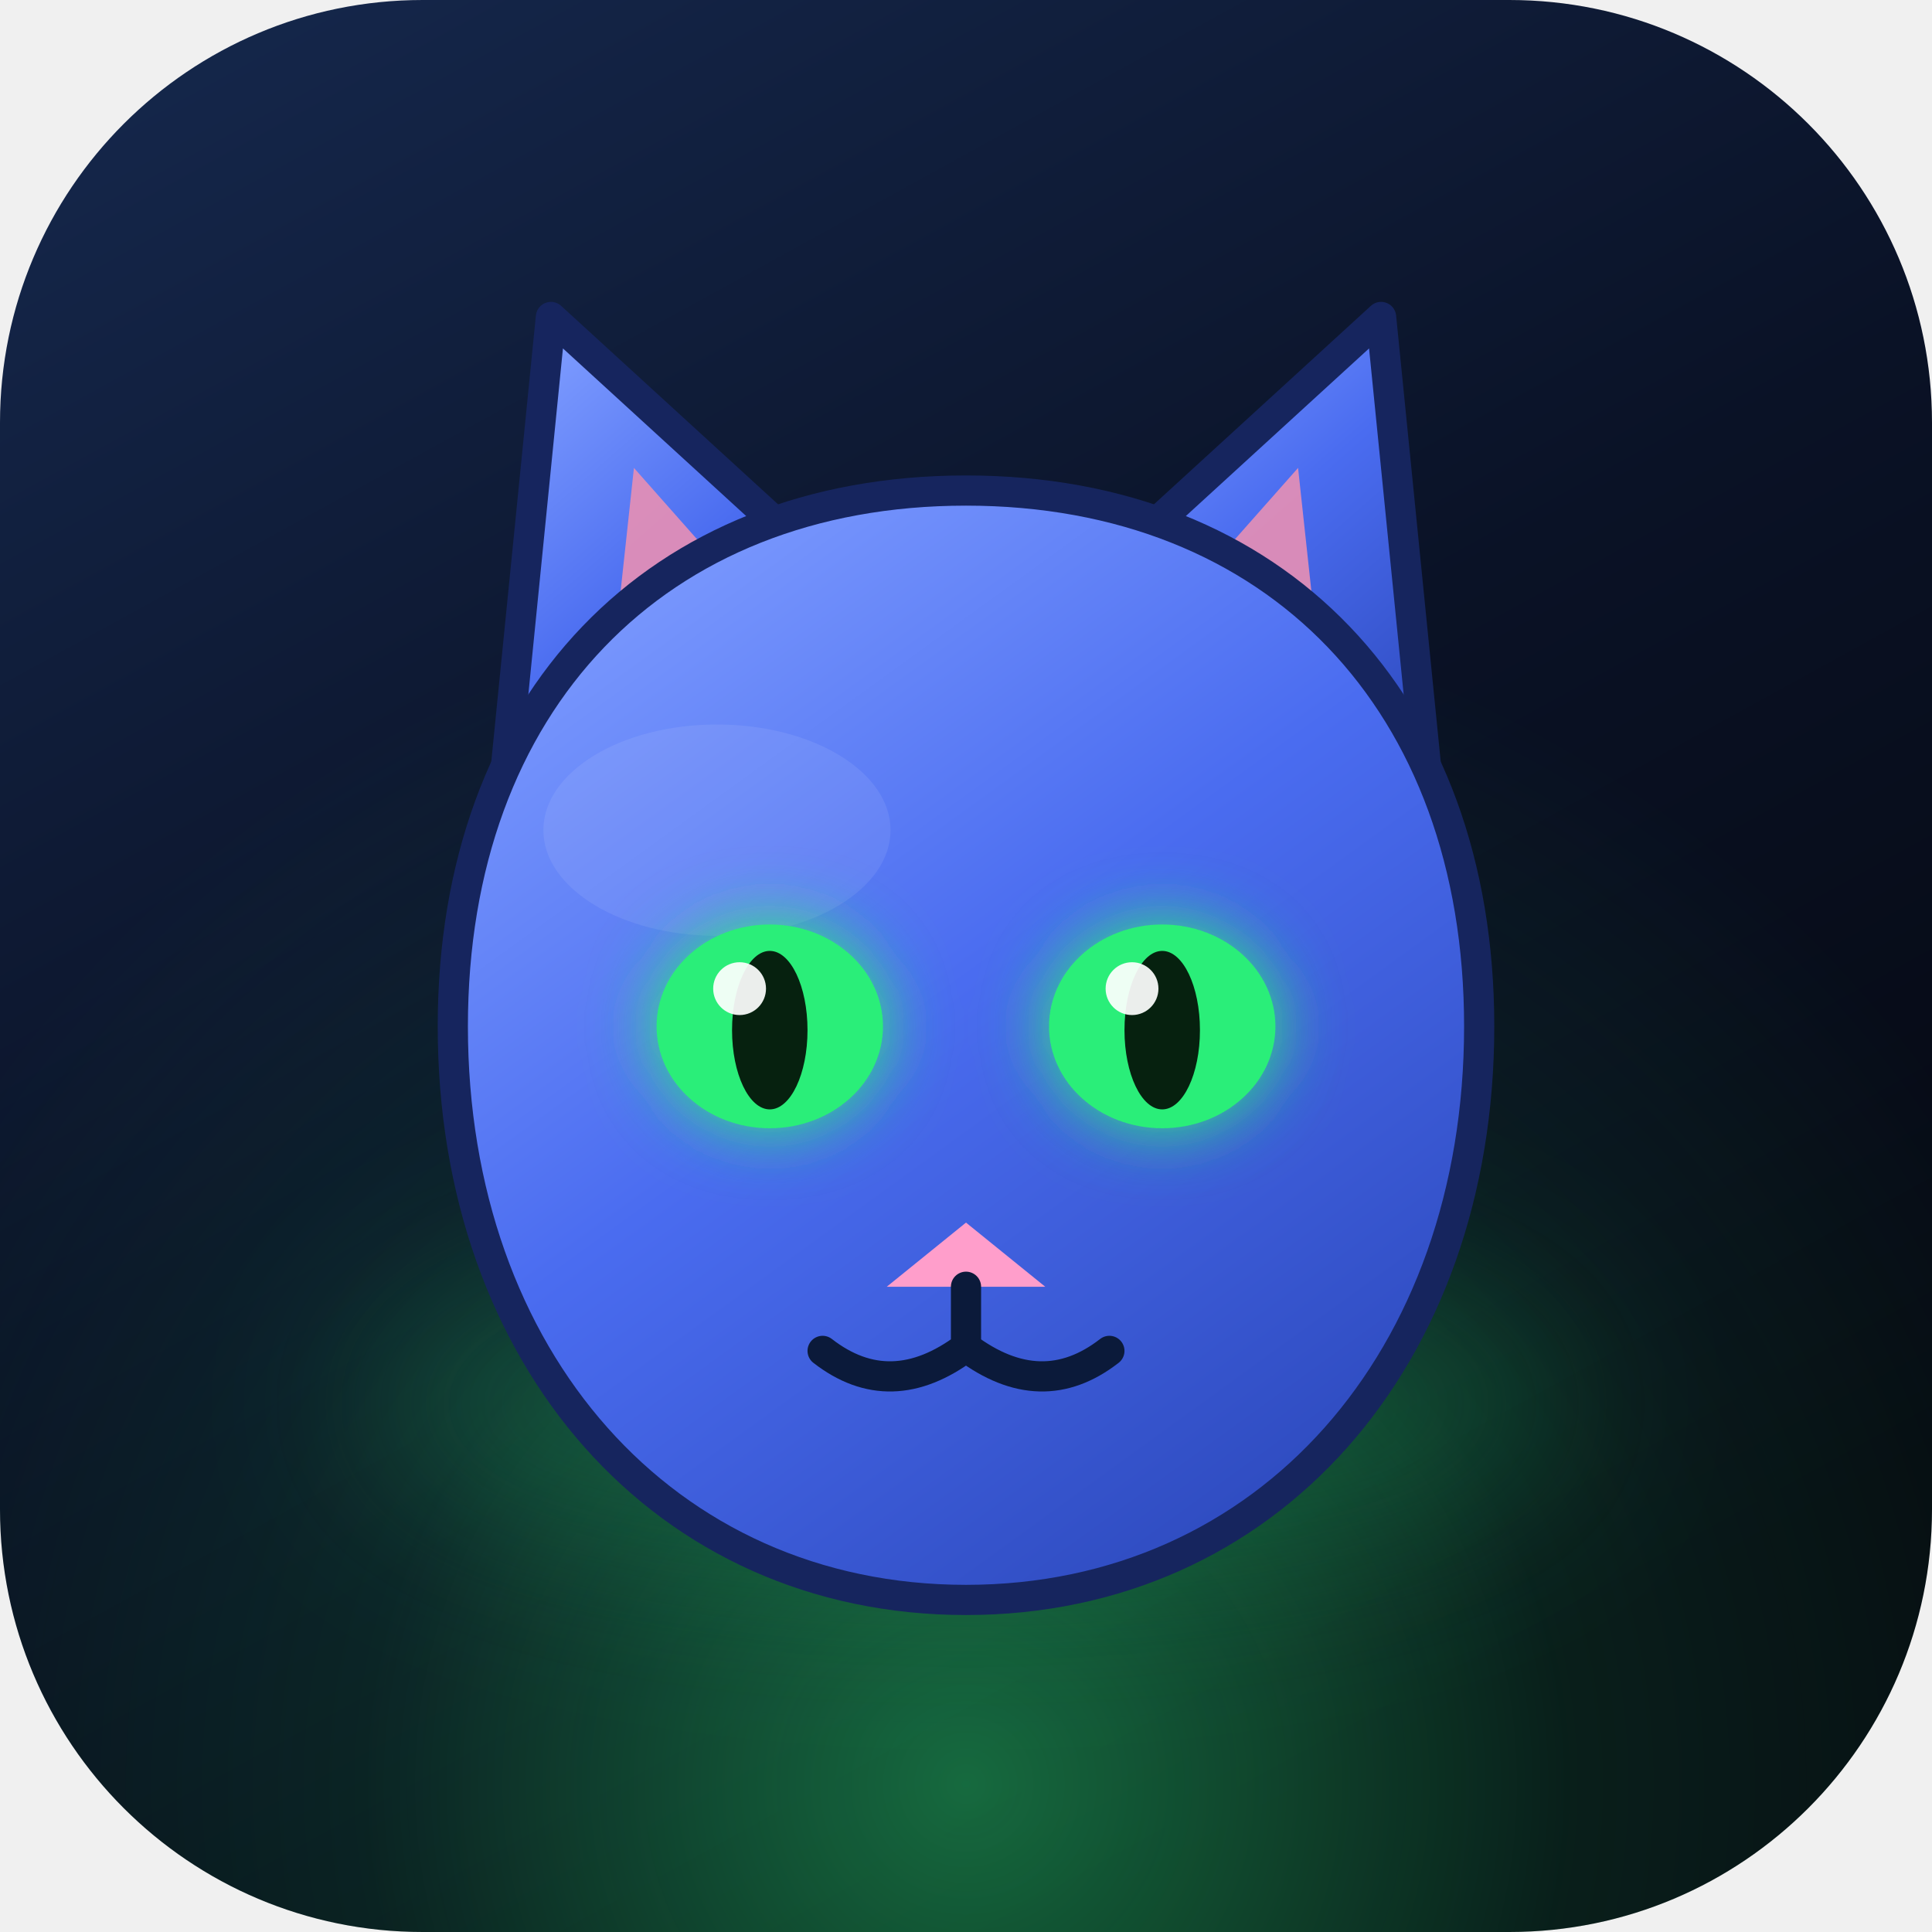
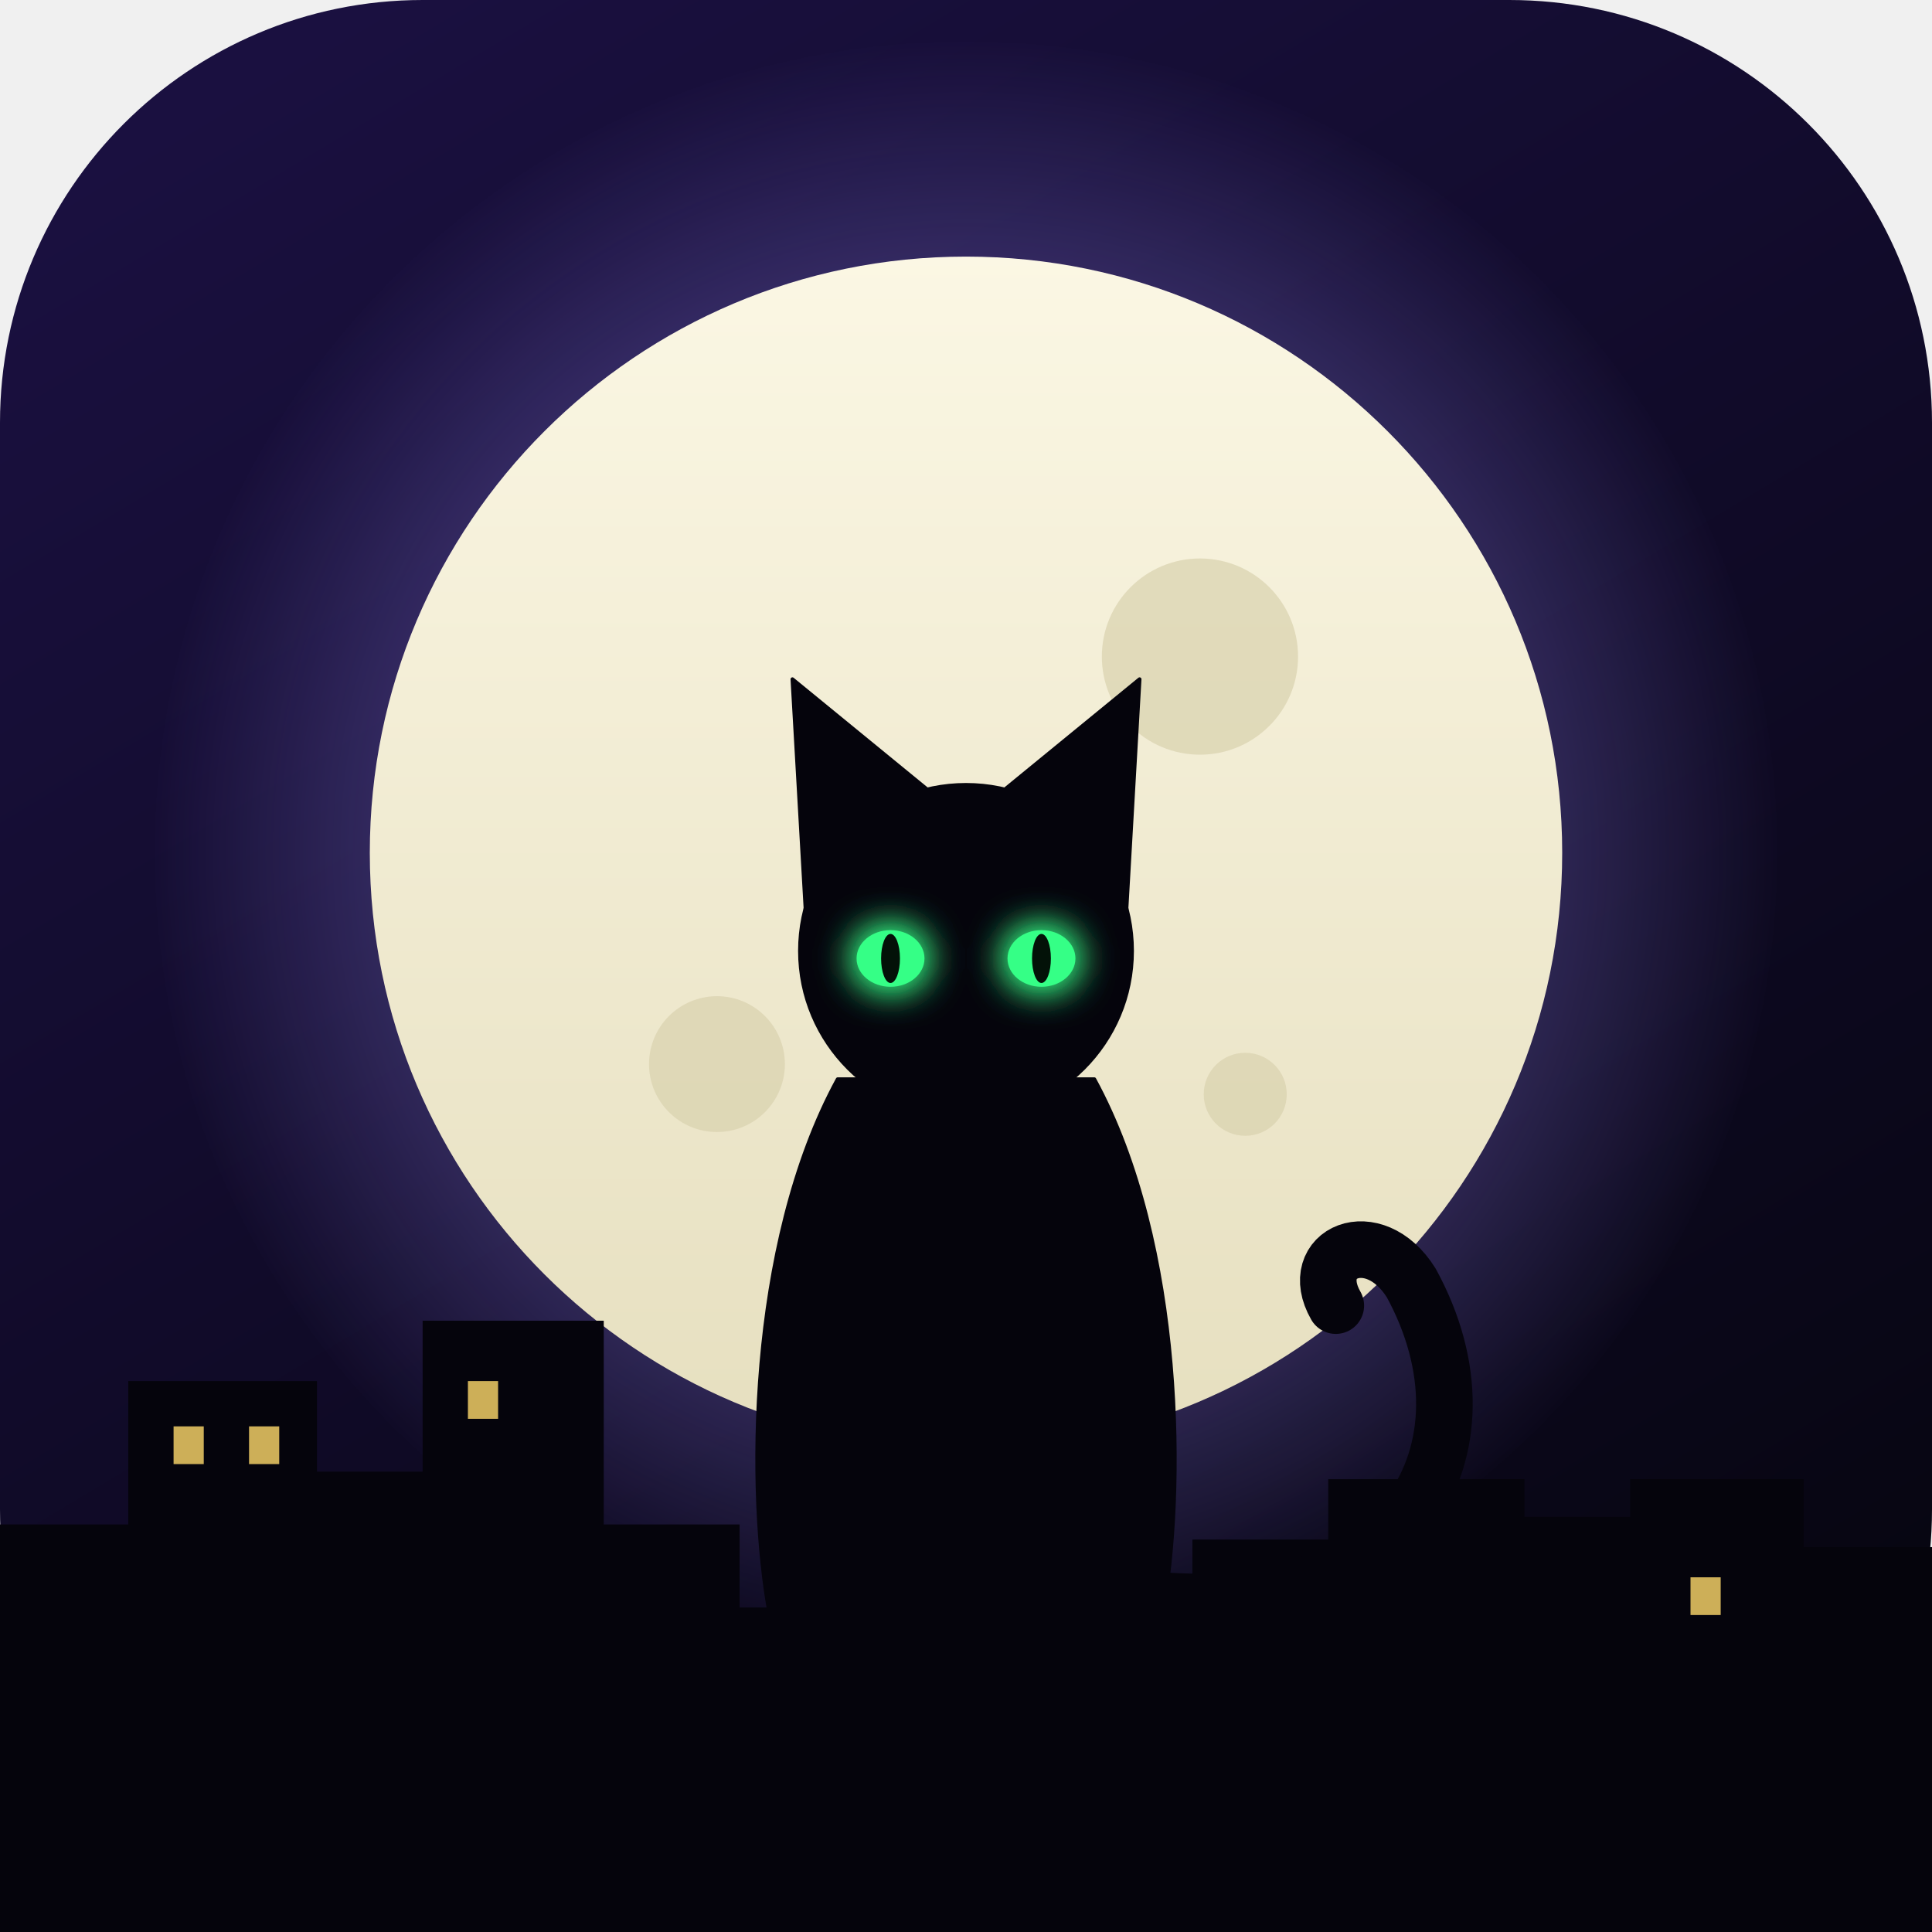
<svg xmlns="http://www.w3.org/2000/svg" viewBox="0 0 512 512" role="img" aria-label="Shadow Paw">
  <defs>
-     <linearGradient id="sp-bg" x1="0" y1="0" x2="0.55" y2="1">
-       <stop offset="0" stop-color="#16294f" />
-       <stop offset="0.55" stop-color="#0a1226" />
-       <stop offset="1" stop-color="#050810" />
+     <linearGradient id="sp-bg" x1="0.2" y1="0" x2="0.8" y2="1">
+       <stop offset="0" stop-color="#1a1040" />
+       <stop offset="1" stop-color="#06050f" />
    </linearGradient>
-     <radialGradient id="sp-halo" cx="50%" cy="92%" r="62%">
-       <stop offset="0" stop-color="#2bee79" stop-opacity="0.42" />
-       <stop offset="0.5" stop-color="#2bee79" stop-opacity="0.1" />
-       <stop offset="1" stop-color="#2bee79" stop-opacity="0" />
+     <radialGradient id="sp-halo" cx="50%" cy="50%" r="50%">
+       <stop offset="0.55" stop-color="#9d8cff" stop-opacity="0.35" />
+       <stop offset="1" stop-color="#9d8cff" stop-opacity="0" />
    </radialGradient>
-     <linearGradient id="sp-fur" x1="0.18" y1="0" x2="0.86" y2="1">
-       <stop offset="0" stop-color="#7f9dff" />
-       <stop offset="0.45" stop-color="#4a6cf0" />
-       <stop offset="1" stop-color="#2a46b8" />
+     <linearGradient id="sp-moon" x1="0" y1="0" x2="0" y2="1">
+       <stop offset="0" stop-color="#fbf7e4" />
+       <stop offset="1" stop-color="#e6dfbf" />
    </linearGradient>
-     <filter id="sp-soft" x="-60%" y="-60%" width="220%" height="220%">
-       <feGaussianBlur stdDeviation="22" />
-     </filter>
-     <filter id="sp-eyeglow" x="-80%" y="-80%" width="260%" height="260%">
-       <feGaussianBlur stdDeviation="9" result="b" />
+     <filter id="sp-eye" x="-150%" y="-150%" width="400%" height="400%">
+       <feGaussianBlur stdDeviation="5" result="b" />
      <feMerge>
+         <feMergeNode in="b" />
        <feMergeNode in="b" />
        <feMergeNode in="SourceGraphic" />
      </feMerge>
    </filter>
  </defs>
  <rect width="512" height="512" rx="112" fill="url(#sp-bg)" />
-   <rect width="512" height="512" rx="112" fill="url(#sp-halo)" />
-   <ellipse cx="256" cy="372" rx="160" ry="46" fill="#2bee79" opacity="0.2" filter="url(#sp-soft)" />
-   <path d="M132 224 L146 84 L240 170 Z" fill="url(#sp-fur)" stroke="#16255e" stroke-width="8" stroke-linejoin="round" />
-   <path d="M380 224 L366 84 L272 170 Z" fill="url(#sp-fur)" stroke="#16255e" stroke-width="8" stroke-linejoin="round" />
-   <path d="M160 198 L168 124 L214 176 Z" fill="#e88fb4" opacity="0.9" />
-   <path d="M352 198 L344 124 L298 176 Z" fill="#e88fb4" opacity="0.9" />
-   <path d="M256 130 C338 130 392 186 392 272 C392 360 336 424 256 424 C176 424 120 360 120 272 C120 186 174 130 256 130 Z" fill="url(#sp-fur)" stroke="#16255e" stroke-width="8" />
-   <ellipse cx="190" cy="220" rx="46" ry="28" fill="#ffffff" opacity="0.08" />
-   <g filter="url(#sp-eyeglow)">
-     <ellipse cx="204" cy="272" rx="30" ry="27" fill="#2bee79" />
-     <ellipse cx="308" cy="272" rx="30" ry="27" fill="#2bee79" />
+   <circle cx="256" cy="226" r="215" fill="url(#sp-halo)" />
+   <circle cx="256" cy="226" r="158" fill="url(#sp-moon)" />
+   <circle cx="318" cy="174" r="26" fill="#d9d1ae" opacity="0.7" />
+   <circle cx="190" cy="282" r="18" fill="#d9d1ae" opacity="0.7" />
+   <circle cx="330" cy="290" r="11" fill="#d9d1ae" opacity="0.7" />
+   <path d="M0 512 V404 H34 V366 H84 V390 H112 V350 H160 V404 H196 V426 H316 V408 H352 V392 H404 V402 H432 V392 H478 V410 H512 V512 Z" fill="#05040c" />
+   <g fill="#ffd96b" opacity="0.8">
+     <rect x="46" y="378" width="8" height="10" />
+     <rect x="66" y="378" width="8" height="10" />
+     <rect x="124" y="366" width="8" height="10" />
+     <rect x="448" y="418" width="8" height="10" />
  </g>
-   <ellipse cx="204" cy="273" rx="10" ry="21" fill="#06210f" />
-   <ellipse cx="308" cy="273" rx="10" ry="21" fill="#06210f" />
-   <circle cx="196" cy="262" r="7" fill="#ffffff" opacity="0.92" />
-   <circle cx="300" cy="262" r="7" fill="#ffffff" opacity="0.92" />
-   <path d="M256 324 L277 341 L235 341 Z" fill="#ff9ecb" />
-   <path d="M256 341 V357 M256 357 Q236 372 218 358 M256 357 Q276 372 294 358" stroke="#0b1a3a" stroke-width="8" fill="none" stroke-linecap="round" />
+   <g fill="#05040c" stroke="#05040c" stroke-linejoin="round" stroke-linecap="round">
+     <path d="M222 286 C198 330 198 396 204 428 H308 C314 396 314 330 290 286 Z" />
+     <circle cx="256" cy="252" r="44" />
+     <path d="M214 250 L210 180 L254 216 Z M298 250 L302 180 L258 216 Z" />
+     <path d="M306 424 C372 430 398 384 374 340 C364 324 346 332 354 346" fill="none" stroke-width="15" />
+   </g>
+   <g filter="url(#sp-eye)" fill="#35ff86">
+     <ellipse cx="236" cy="254" rx="9" ry="7.5" />
+     <ellipse cx="276" cy="254" rx="9" ry="7.5" />
+   </g>
+   <ellipse cx="236" cy="254" rx="2.5" ry="6.5" fill="#031208" />
+   <ellipse cx="276" cy="254" rx="2.5" ry="6.5" fill="#031208" />
</svg>
